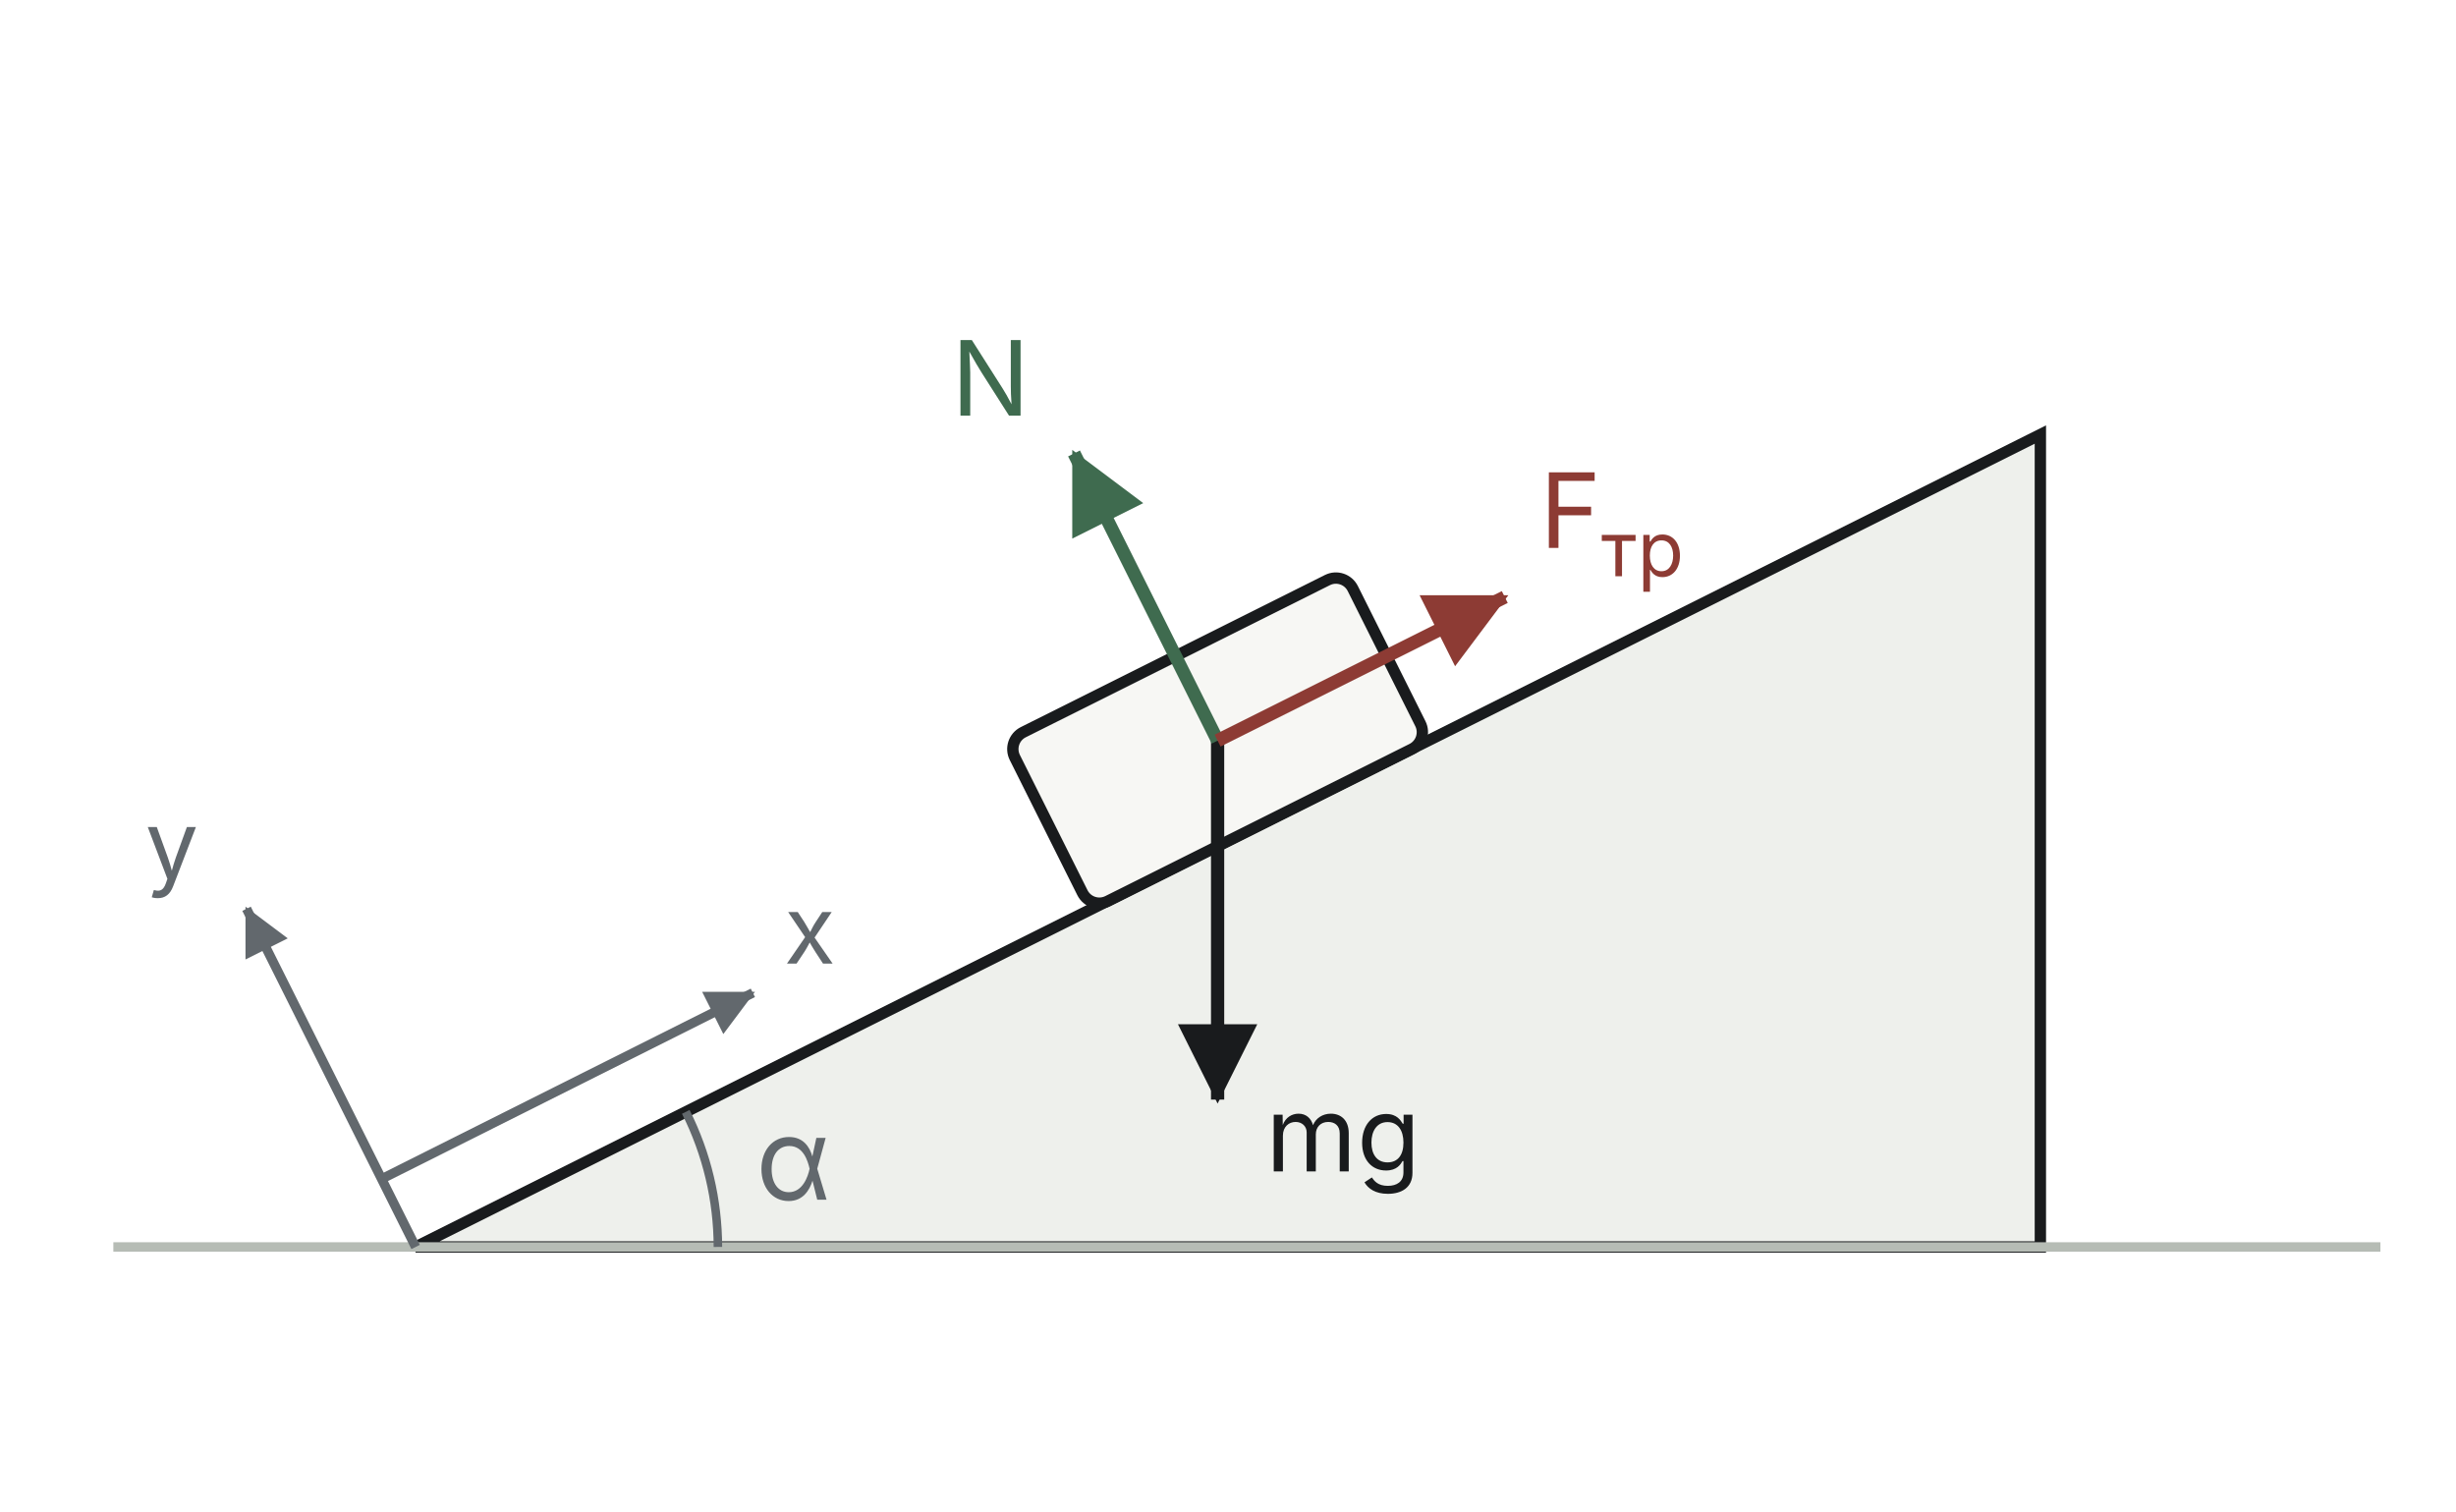
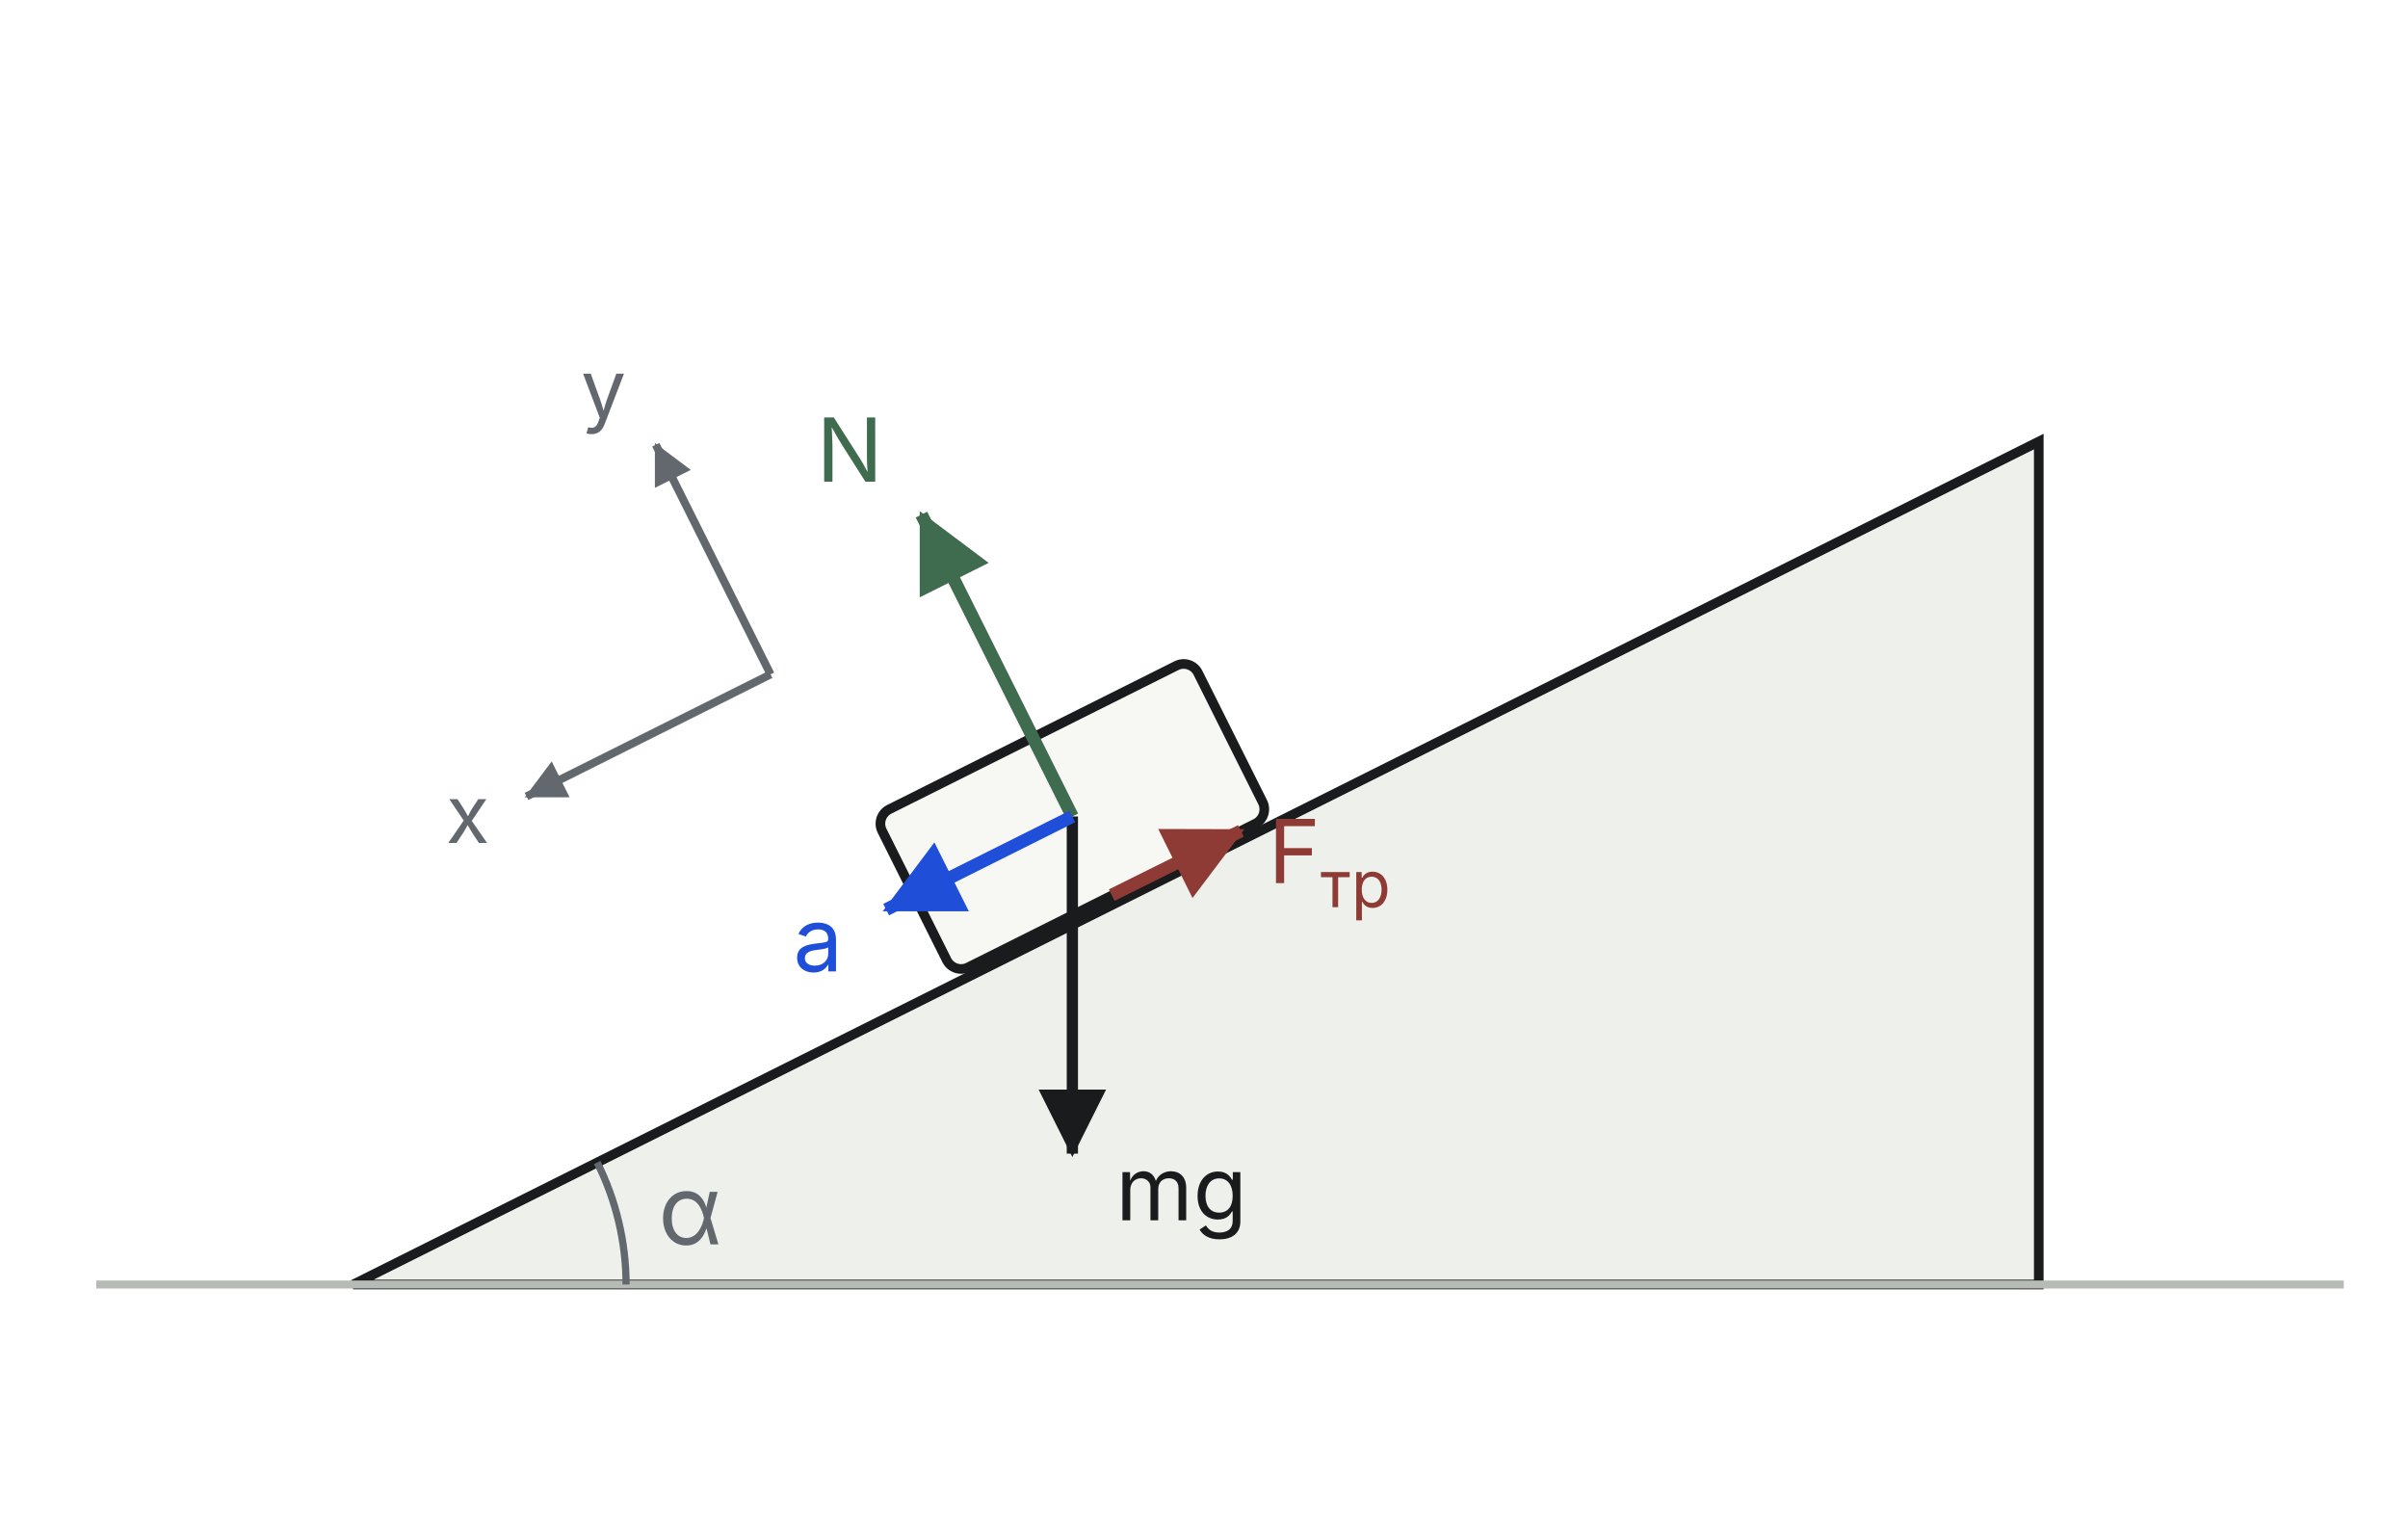
- <svg xmlns="http://www.w3.org/2000/svg" viewBox="0 0 260 160" width="260" height="160" font-family="-apple-system, BlinkMacSystemFont, 'Segoe UI', sans-serif">
+ <svg xmlns="http://www.w3.org/2000/svg" viewBox="0 0 300 190" width="300" height="190" font-family="-apple-system, BlinkMacSystemFont, 'Segoe UI', sans-serif">
  <defs>
    <marker id="ink" viewBox="0 0 10 10" refX="9.5" refY="5" markerWidth="6" markerHeight="6" orient="auto">
      <path d="M0 0 L10 5 L0 10 Z" fill="#191b1d" />
    </marker>
    <marker id="green" viewBox="0 0 10 10" refX="9.5" refY="5" markerWidth="6" markerHeight="6" orient="auto">
      <path d="M0 0 L10 5 L0 10 Z" fill="#3f6b4f" />
    </marker>
    <marker id="red" viewBox="0 0 10 10" refX="9.5" refY="5" markerWidth="6" markerHeight="6" orient="auto">
      <path d="M0 0 L10 5 L0 10 Z" fill="#8d3b34" />
    </marker>
+     <marker id="blue" viewBox="0 0 10 10" refX="9.5" refY="5" markerWidth="6" markerHeight="6" orient="auto">
+       <path d="M0 0 L10 5 L0 10 Z" fill="#1f4fd8" />
+     </marker>
    <marker id="axis" viewBox="0 0 10 10" refX="9.5" refY="5" markerWidth="5" markerHeight="5" orient="auto">
      <path d="M0 0 L10 5 L0 10 Z" fill="#62686d" />
    </marker>
  </defs>
-   <path d="M44 132 L216 132 L216 46 Z" fill="#eef0ec" stroke="#191b1d" stroke-width="1.2" />
-   <line x1="12" y1="132" x2="252" y2="132" stroke="#b6bcb5" stroke-width="1" />
-   <path d="M76 132 A32 32 0 0 0 72.6 117.7" fill="none" stroke="#62686d" stroke-width="0.9" />
-   <text x="80" y="127" font-size="12" fill="#62686d">α</text>
-   <line x1="44" y1="132" x2="26.1" y2="96.2" stroke="#62686d" stroke-width="1" marker-end="url(#axis)" />
-   <text x="21" y="93" font-size="10" fill="#62686d" text-anchor="end">y</text>
-   <line x1="40.4" y1="124.8" x2="79.7" y2="105.1" stroke="#62686d" stroke-width="1" marker-end="url(#axis)" />
-   <text x="83" y="102" font-size="10" fill="#62686d">x</text>
-   <g transform="translate(128.9 78.4) rotate(-26.57)">
-     <rect x="-20" y="-10" width="40" height="20" rx="2" fill="#f7f7f4" stroke="#191b1d" stroke-width="1.2" />
+   <path d="M44 160 L254 160 L254 55 Z" fill="#eef0ec" stroke="#191b1d" stroke-width="1.2" />
+   <line x1="12" y1="160" x2="292" y2="160" stroke="#b6bcb5" stroke-width="1" />
+   <path d="M78 160 A34 34 0 0 0 74.4 144.8" fill="none" stroke="#62686d" stroke-width="0.9" />
+   <text x="82" y="155" font-size="12" fill="#62686d">α</text>
+   <line x1="96" y1="84" x2="65.6" y2="99.2" stroke="#62686d" stroke-width="1" marker-end="url(#axis)" />
+   <text x="61" y="105" font-size="10" fill="#62686d" text-anchor="end">x</text>
+   <line x1="96" y1="84" x2="81.7" y2="55.4" stroke="#62686d" stroke-width="1" marker-end="url(#axis)" />
+   <text x="78" y="52" font-size="10" fill="#62686d" text-anchor="end">y</text>
+   <g transform="translate(133.6 101.7) rotate(-26.57)">
+     <rect x="-22" y="-11" width="44" height="22" rx="2" fill="#f7f7f4" stroke="#191b1d" stroke-width="1.2" />
  </g>
-   <line x1="128.9" y1="78.4" x2="128.9" y2="116.4" stroke="#191b1d" stroke-width="1.4" marker-end="url(#ink)" />
-   <text x="134" y="124" font-size="11" fill="#191b1d">mg</text>
-   <line x1="128.9" y1="78.4" x2="113.7" y2="48.0" stroke="#3f6b4f" stroke-width="1.4" marker-end="url(#green)" />
-   <text x="109" y="44" font-size="11" fill="#3f6b4f" text-anchor="end">N</text>
-   <line x1="128.9" y1="78.4" x2="159.3" y2="63.2" stroke="#8d3b34" stroke-width="1.4" marker-end="url(#red)" />
-   <text x="163" y="58" font-size="11" fill="#8d3b34">F<tspan font-size="8" dy="3">тр</tspan>
+   <line x1="133.6" y1="101.7" x2="133.6" y2="143.7" stroke="#191b1d" stroke-width="1.4" marker-end="url(#ink)" />
+   <text x="139" y="152" font-size="11" fill="#191b1d">mg</text>
+   <line x1="133.6" y1="101.7" x2="114.8" y2="64.1" stroke="#3f6b4f" stroke-width="1.6" marker-end="url(#green)" />
+   <text x="110" y="60" font-size="11" fill="#3f6b4f" text-anchor="end">N</text>
+   <line x1="133.6" y1="101.7" x2="110.4" y2="113.3" stroke="#1f4fd8" stroke-width="1.6" marker-end="url(#blue)" />
+   <text x="105" y="121" font-size="11" fill="#1f4fd8" text-anchor="end">a</text>
+   <line x1="138.5" y1="111.5" x2="154.6" y2="103.5" stroke="#8d3b34" stroke-width="1.6" marker-end="url(#red)" />
+   <text x="158" y="110" font-size="11" fill="#8d3b34">F<tspan font-size="8" dy="3">тр</tspan>
  </text>
</svg>
